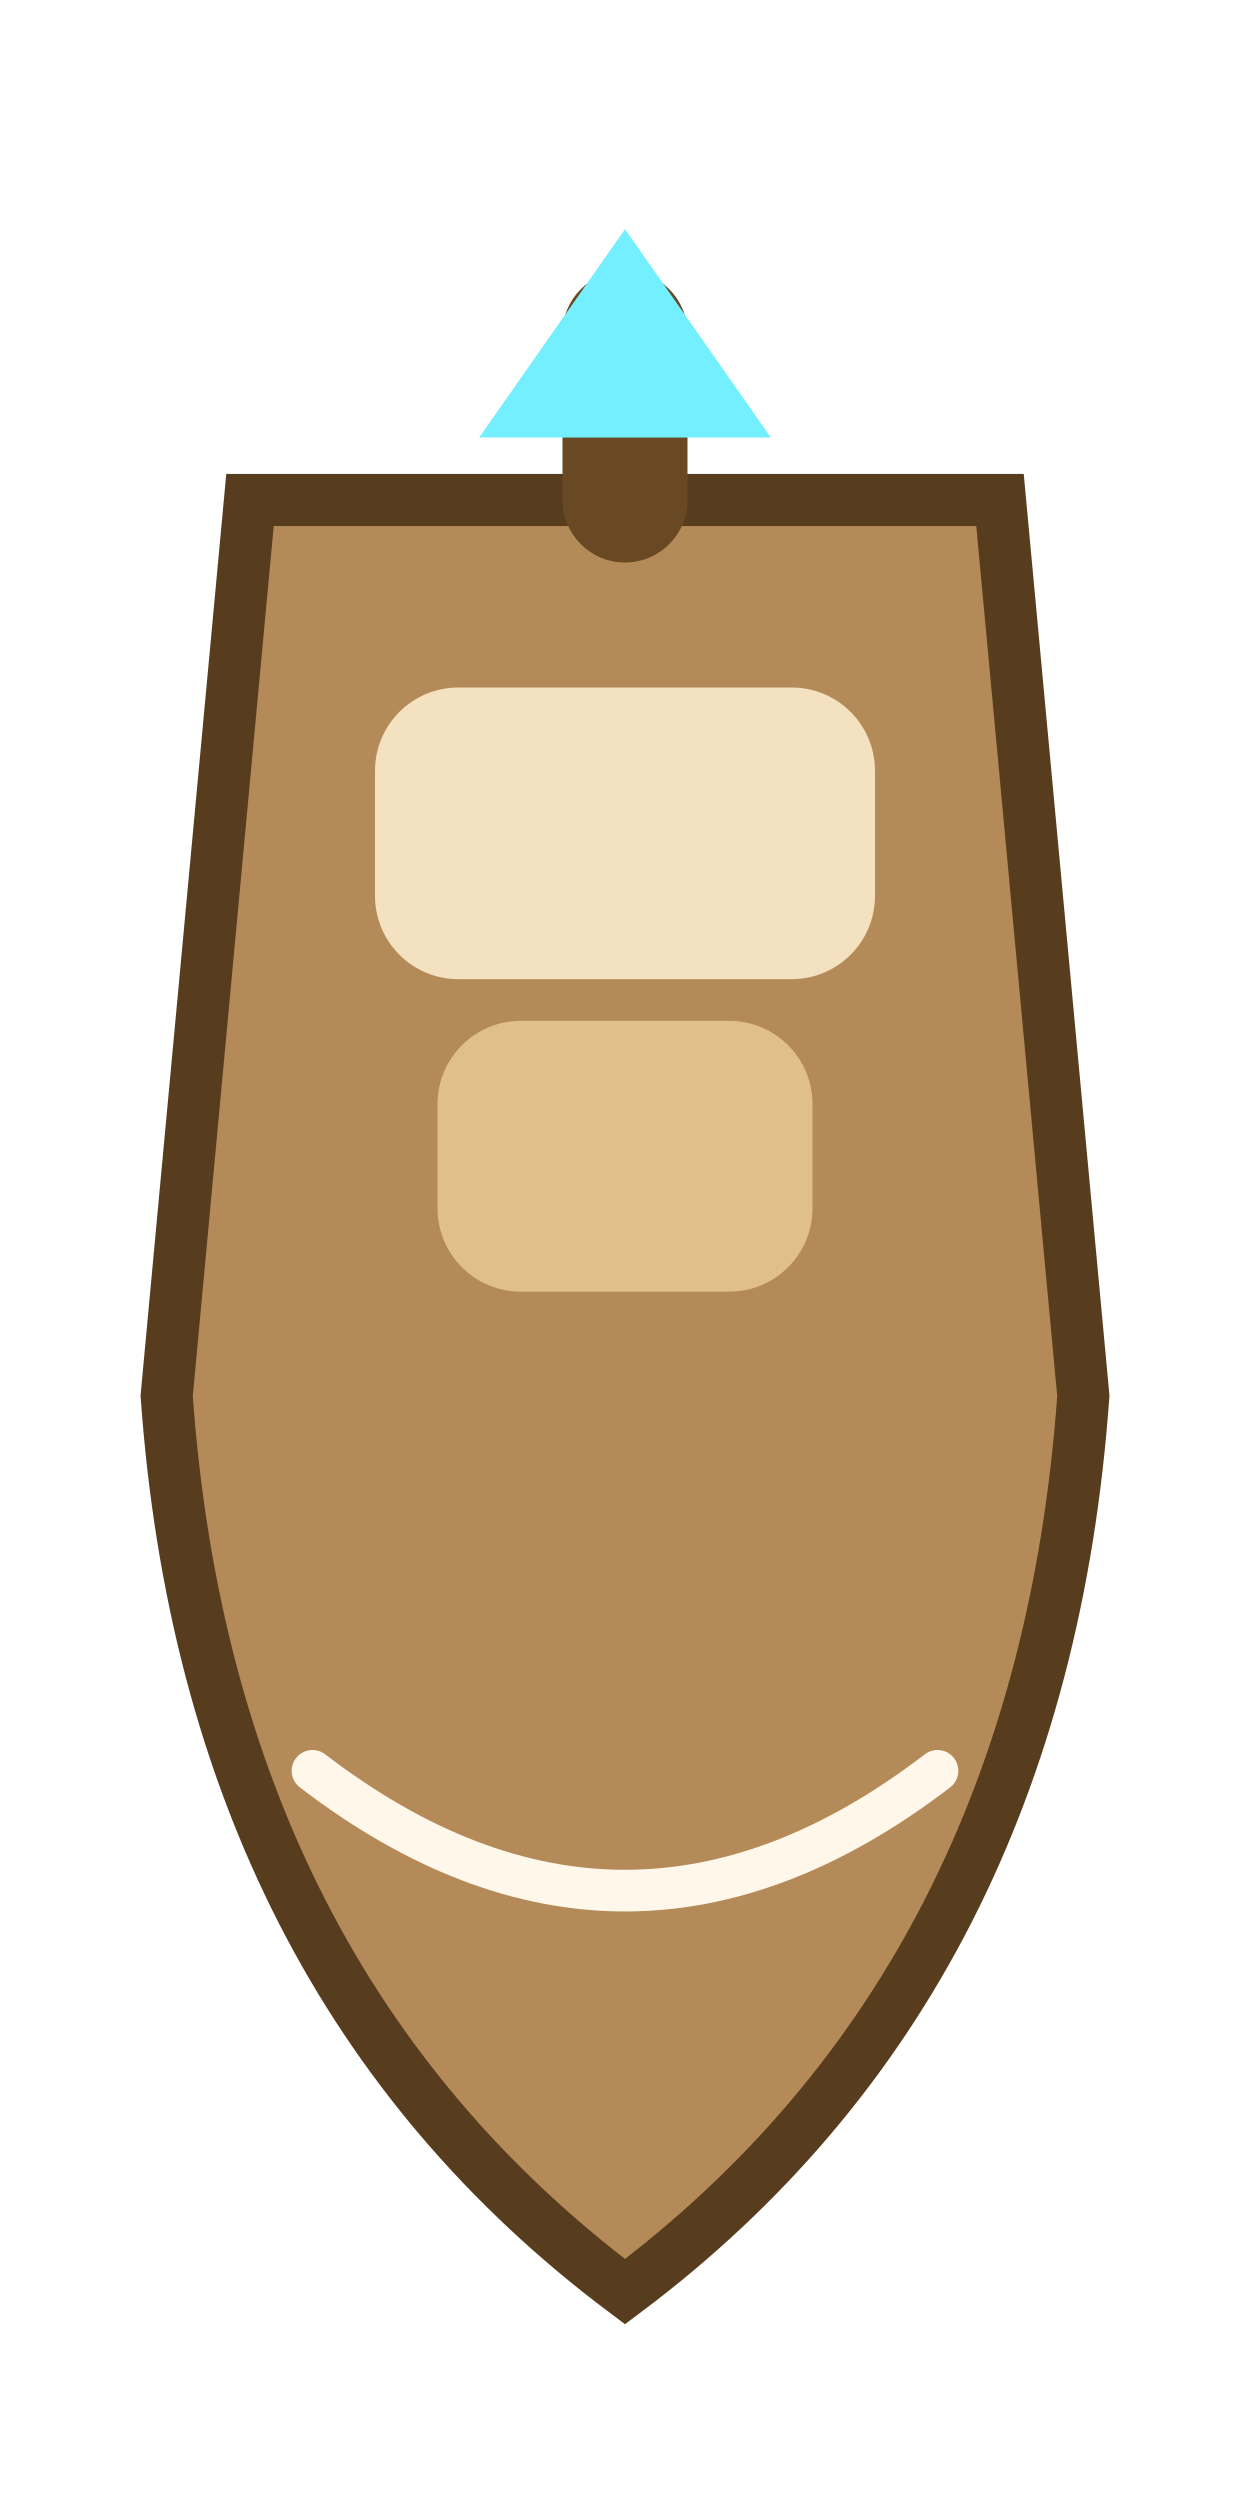
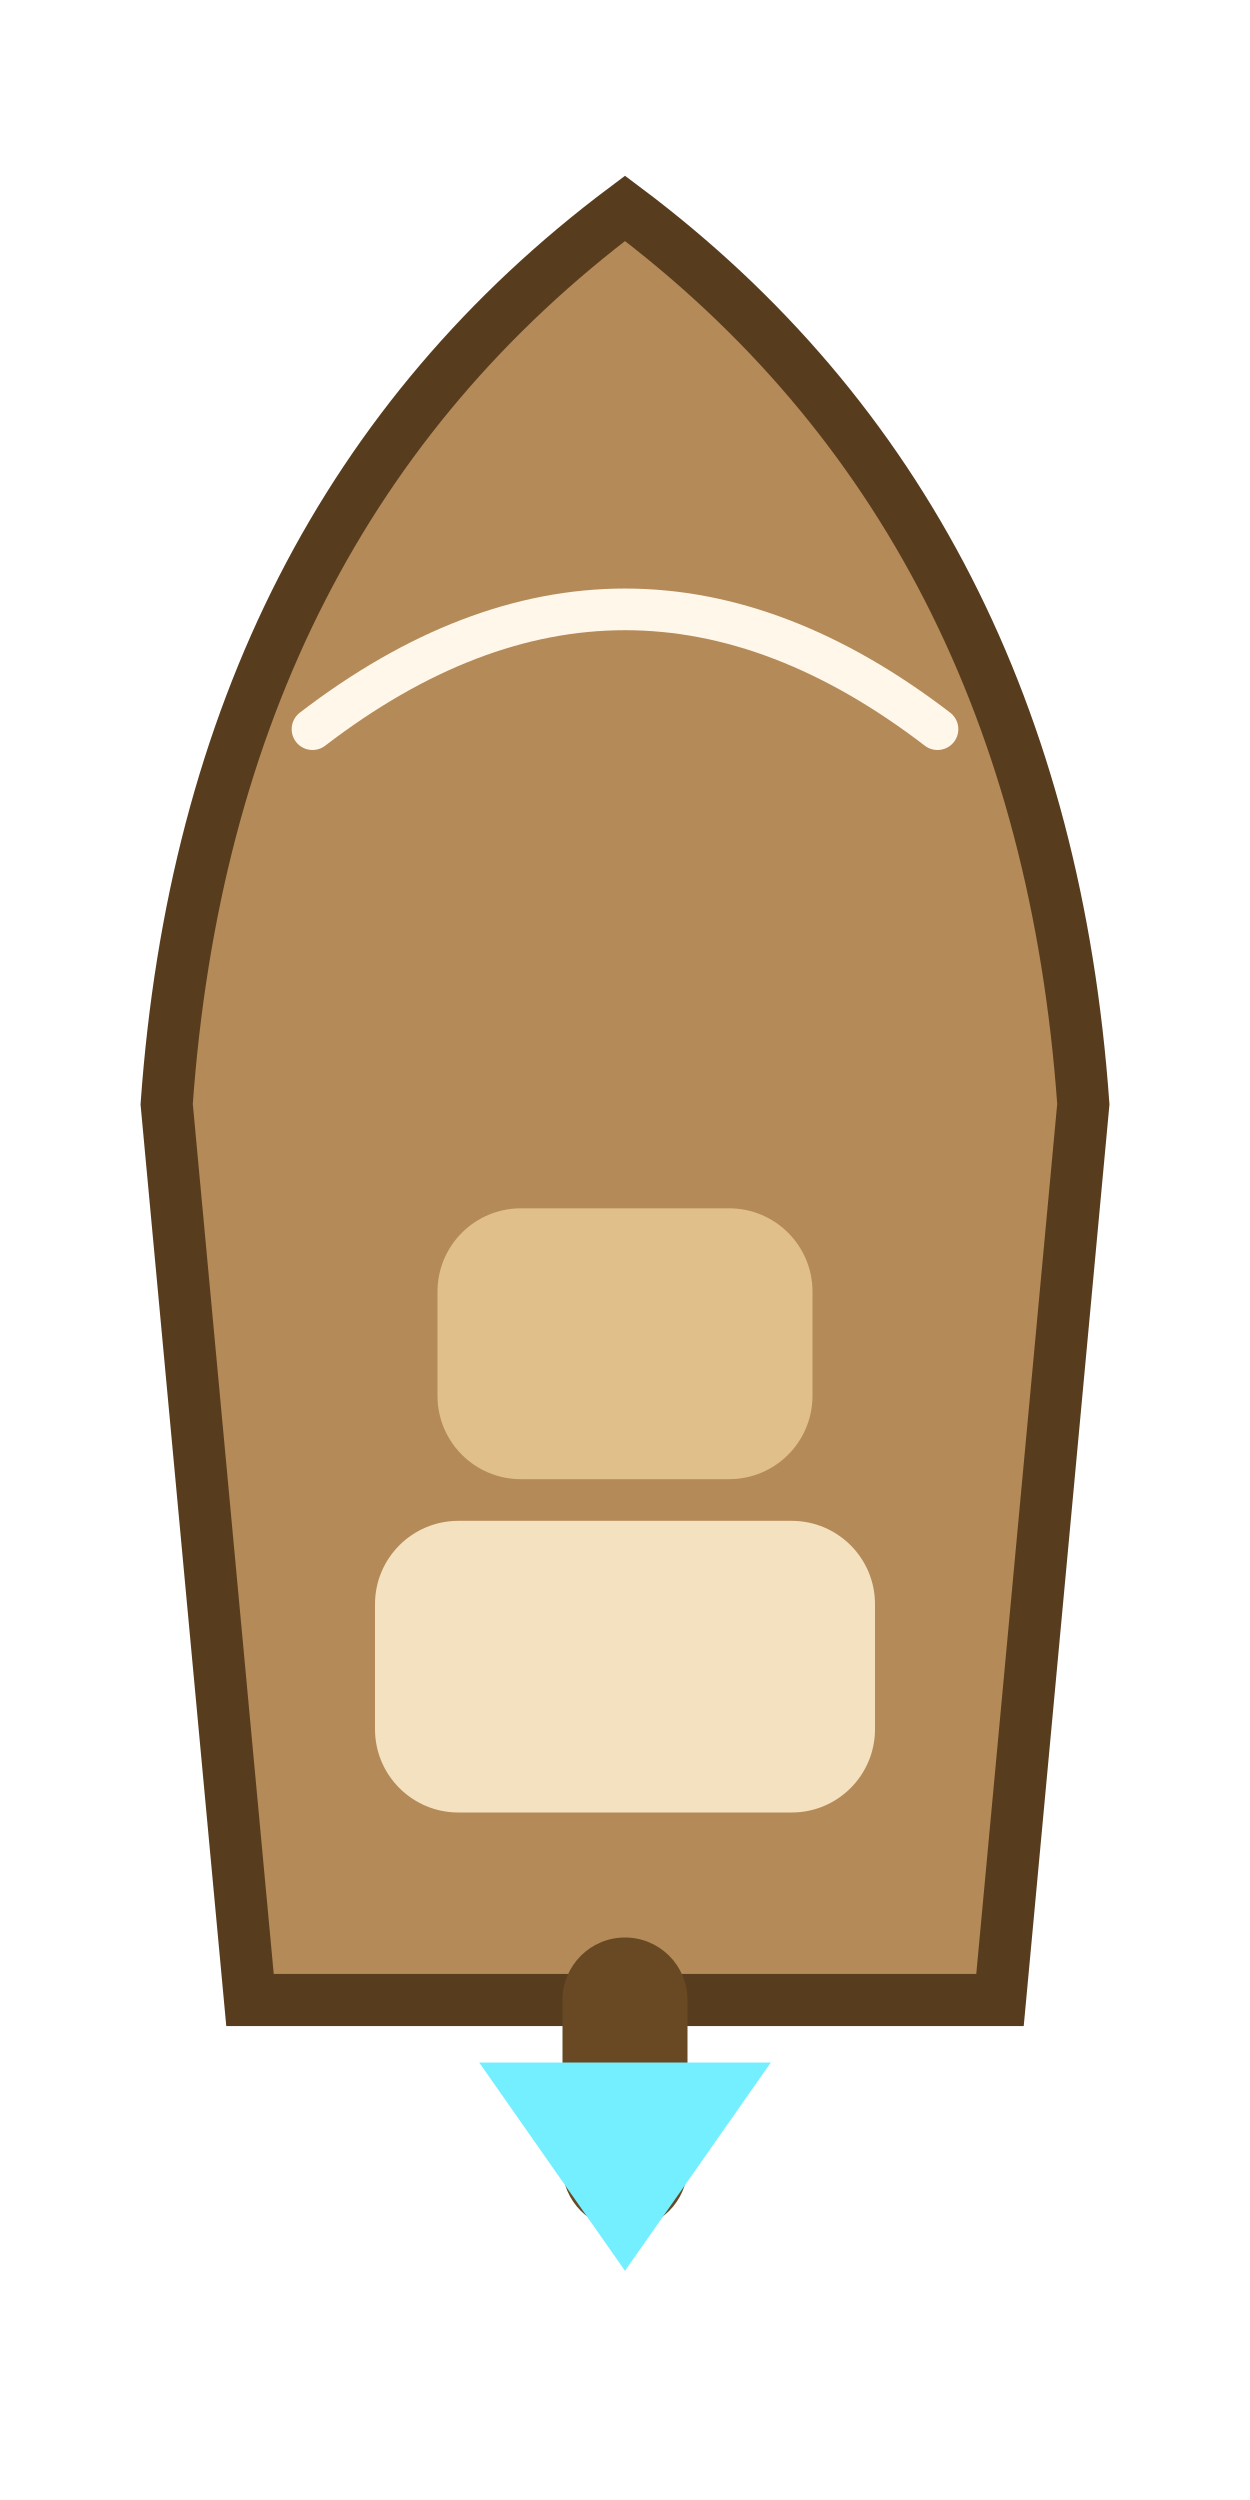
<svg xmlns="http://www.w3.org/2000/svg" viewBox="0 0 120 240">
  <rect width="120" height="240" fill="none" />
-   <path d="M24 48 L96 48 L104 134 Q100 190 60 220 Q20 190 16 134 Z" fill="#b48a58" stroke="#583c1e" stroke-width="5" />
-   <rect x="36" y="66" width="48" height="28" rx="8" fill="#f4e1c0" />
-   <rect x="42" y="98" width="36" height="26" rx="8" fill="#e0bf8a" />
-   <rect x="54" y="26" width="12" height="28" rx="6" fill="#684923" />
-   <path d="M60 22 L74 42 L46 42 Z" fill="#73efff" />
-   <path d="M30 170 Q60 193 90 170" fill="none" stroke="#fff7ea" stroke-width="4" stroke-linecap="round" />
+   <g transform="rotate(180 60 120)">
+     <path d="M24 48 L96 48 L104 134 Q100 190 60 220 Q20 190 16 134 Z" fill="#b48a58" stroke="#583c1e" stroke-width="5" />
+     <rect x="36" y="66" width="48" height="28" rx="8" fill="#f4e1c0" />
+     <rect x="42" y="98" width="36" height="26" rx="8" fill="#e0bf8a" />
+     <rect x="54" y="26" width="12" height="28" rx="6" fill="#684923" />
+     <path d="M60 22 L74 42 L46 42 Z" fill="#73efff" />
+     <path d="M30 170 Q60 193 90 170" fill="none" stroke="#fff7ea" stroke-width="4" stroke-linecap="round" />
+   </g>
</svg>
